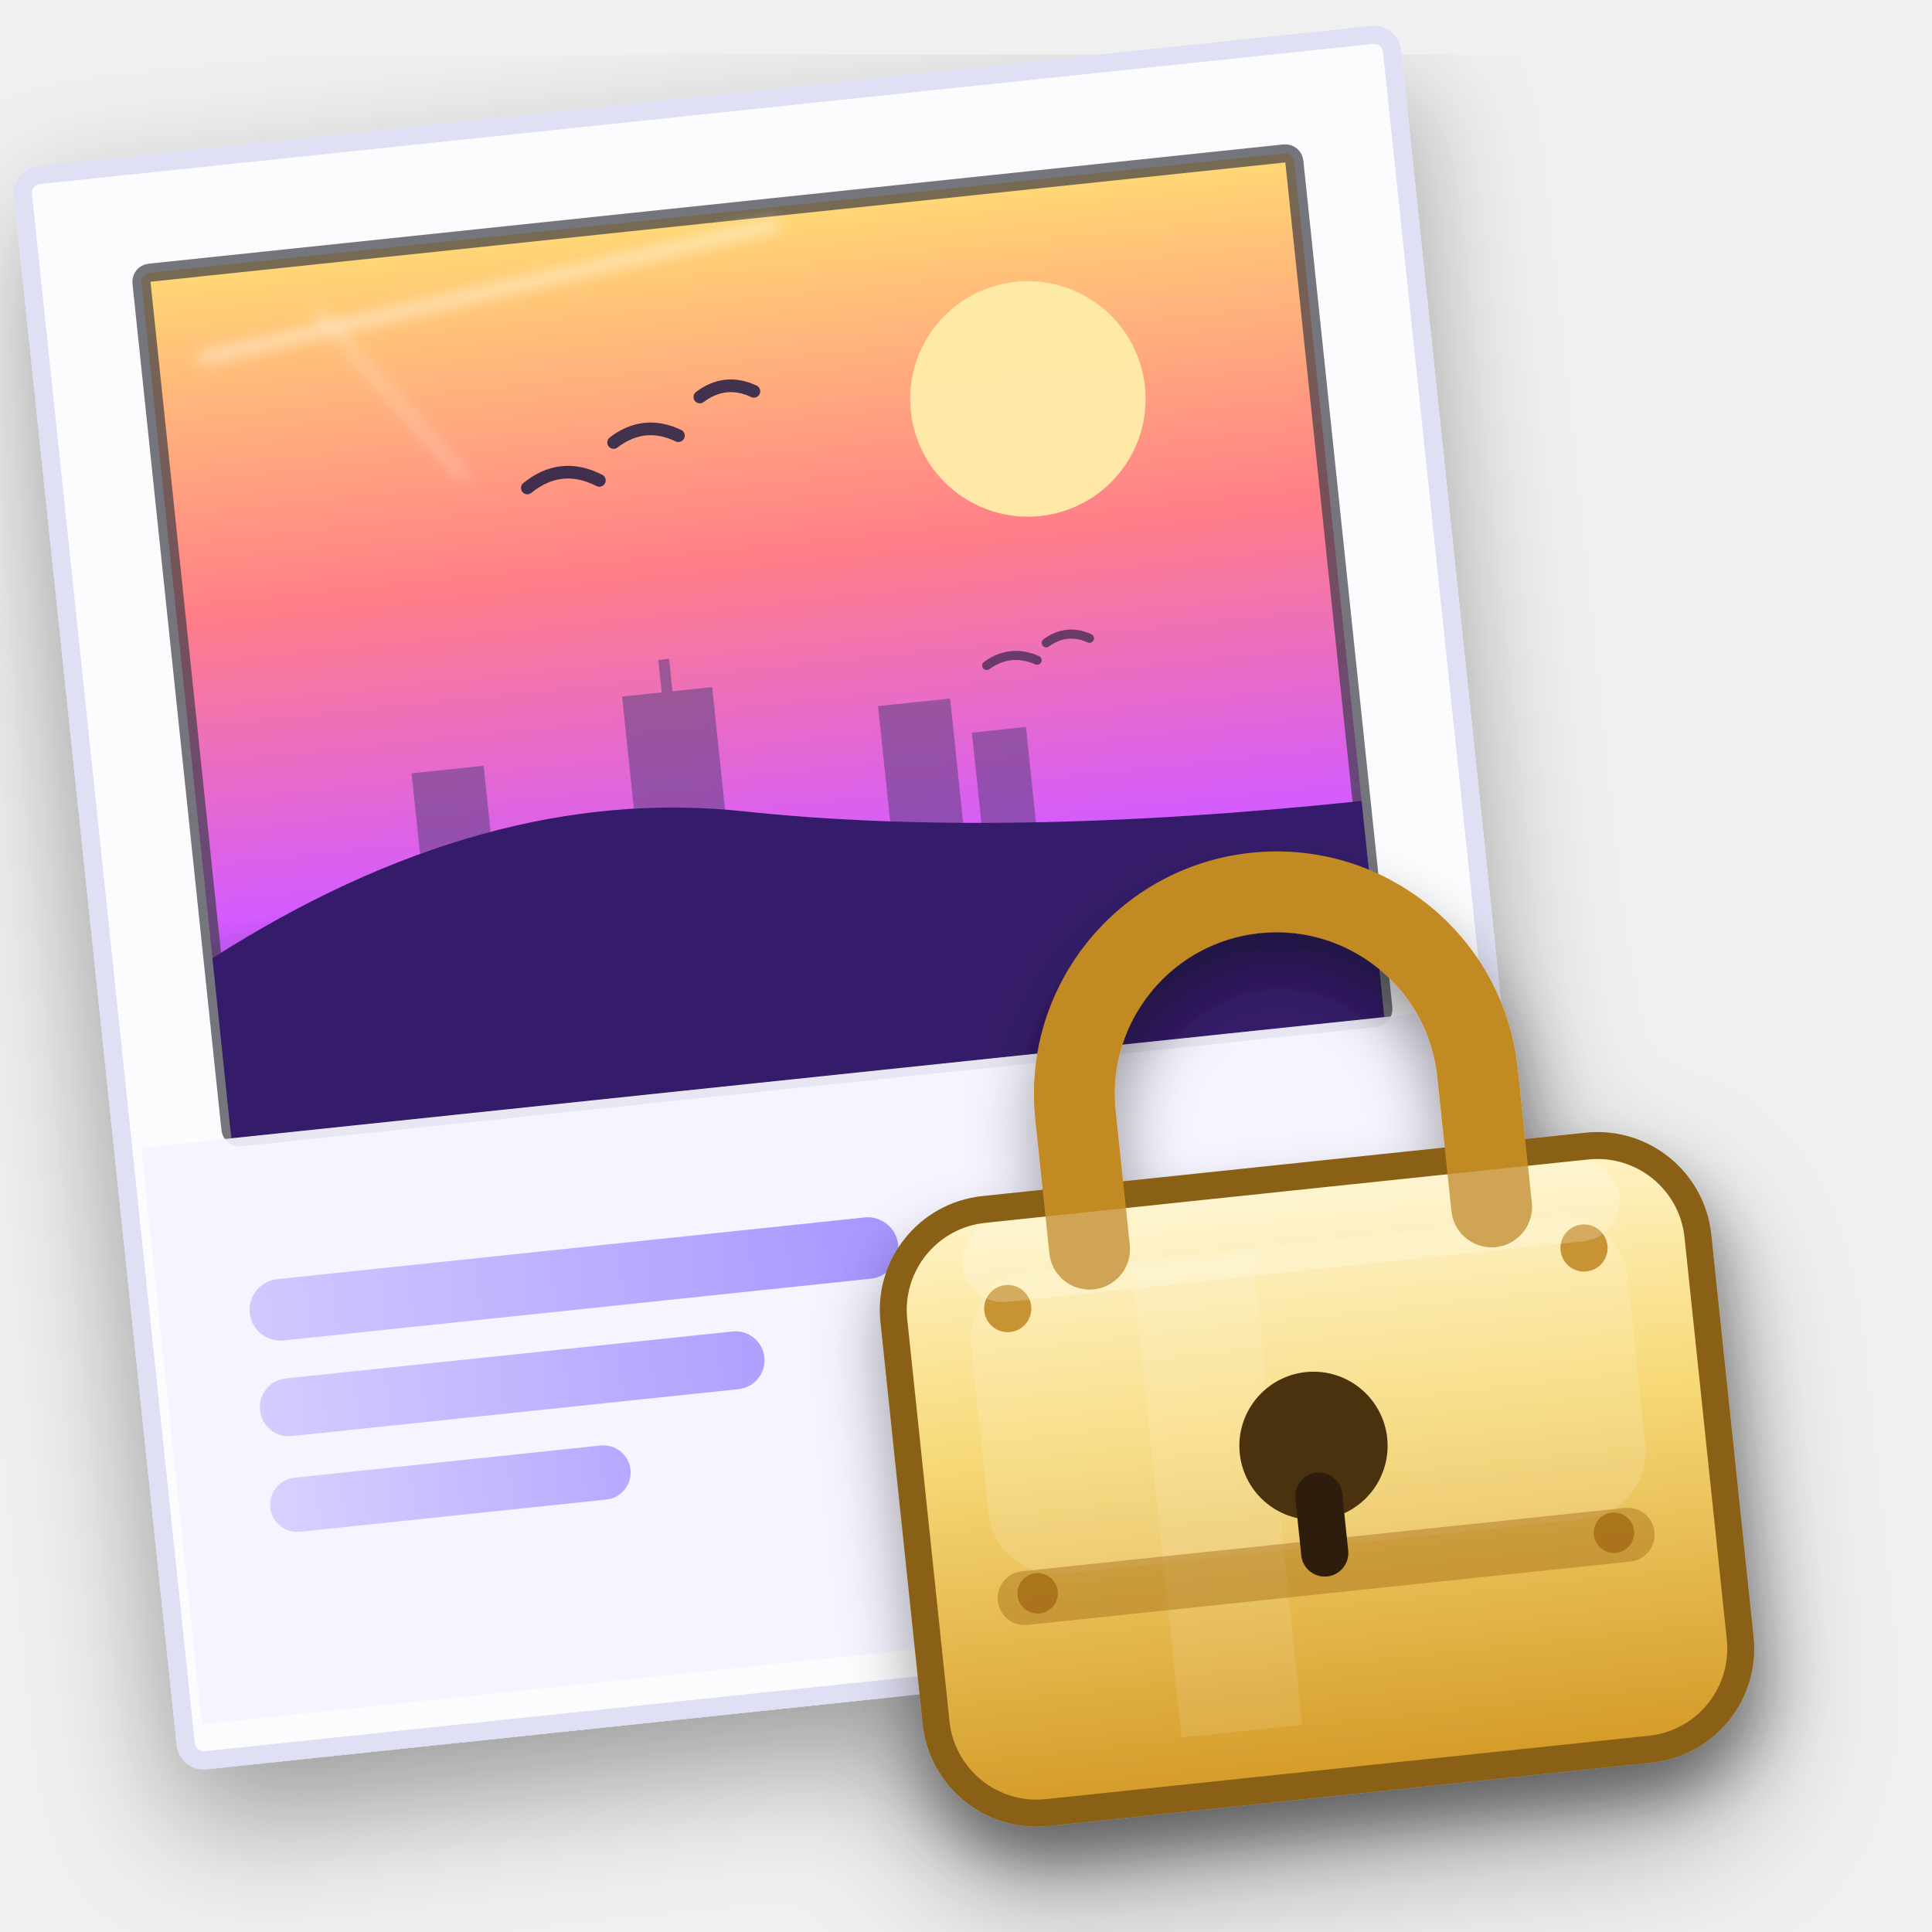
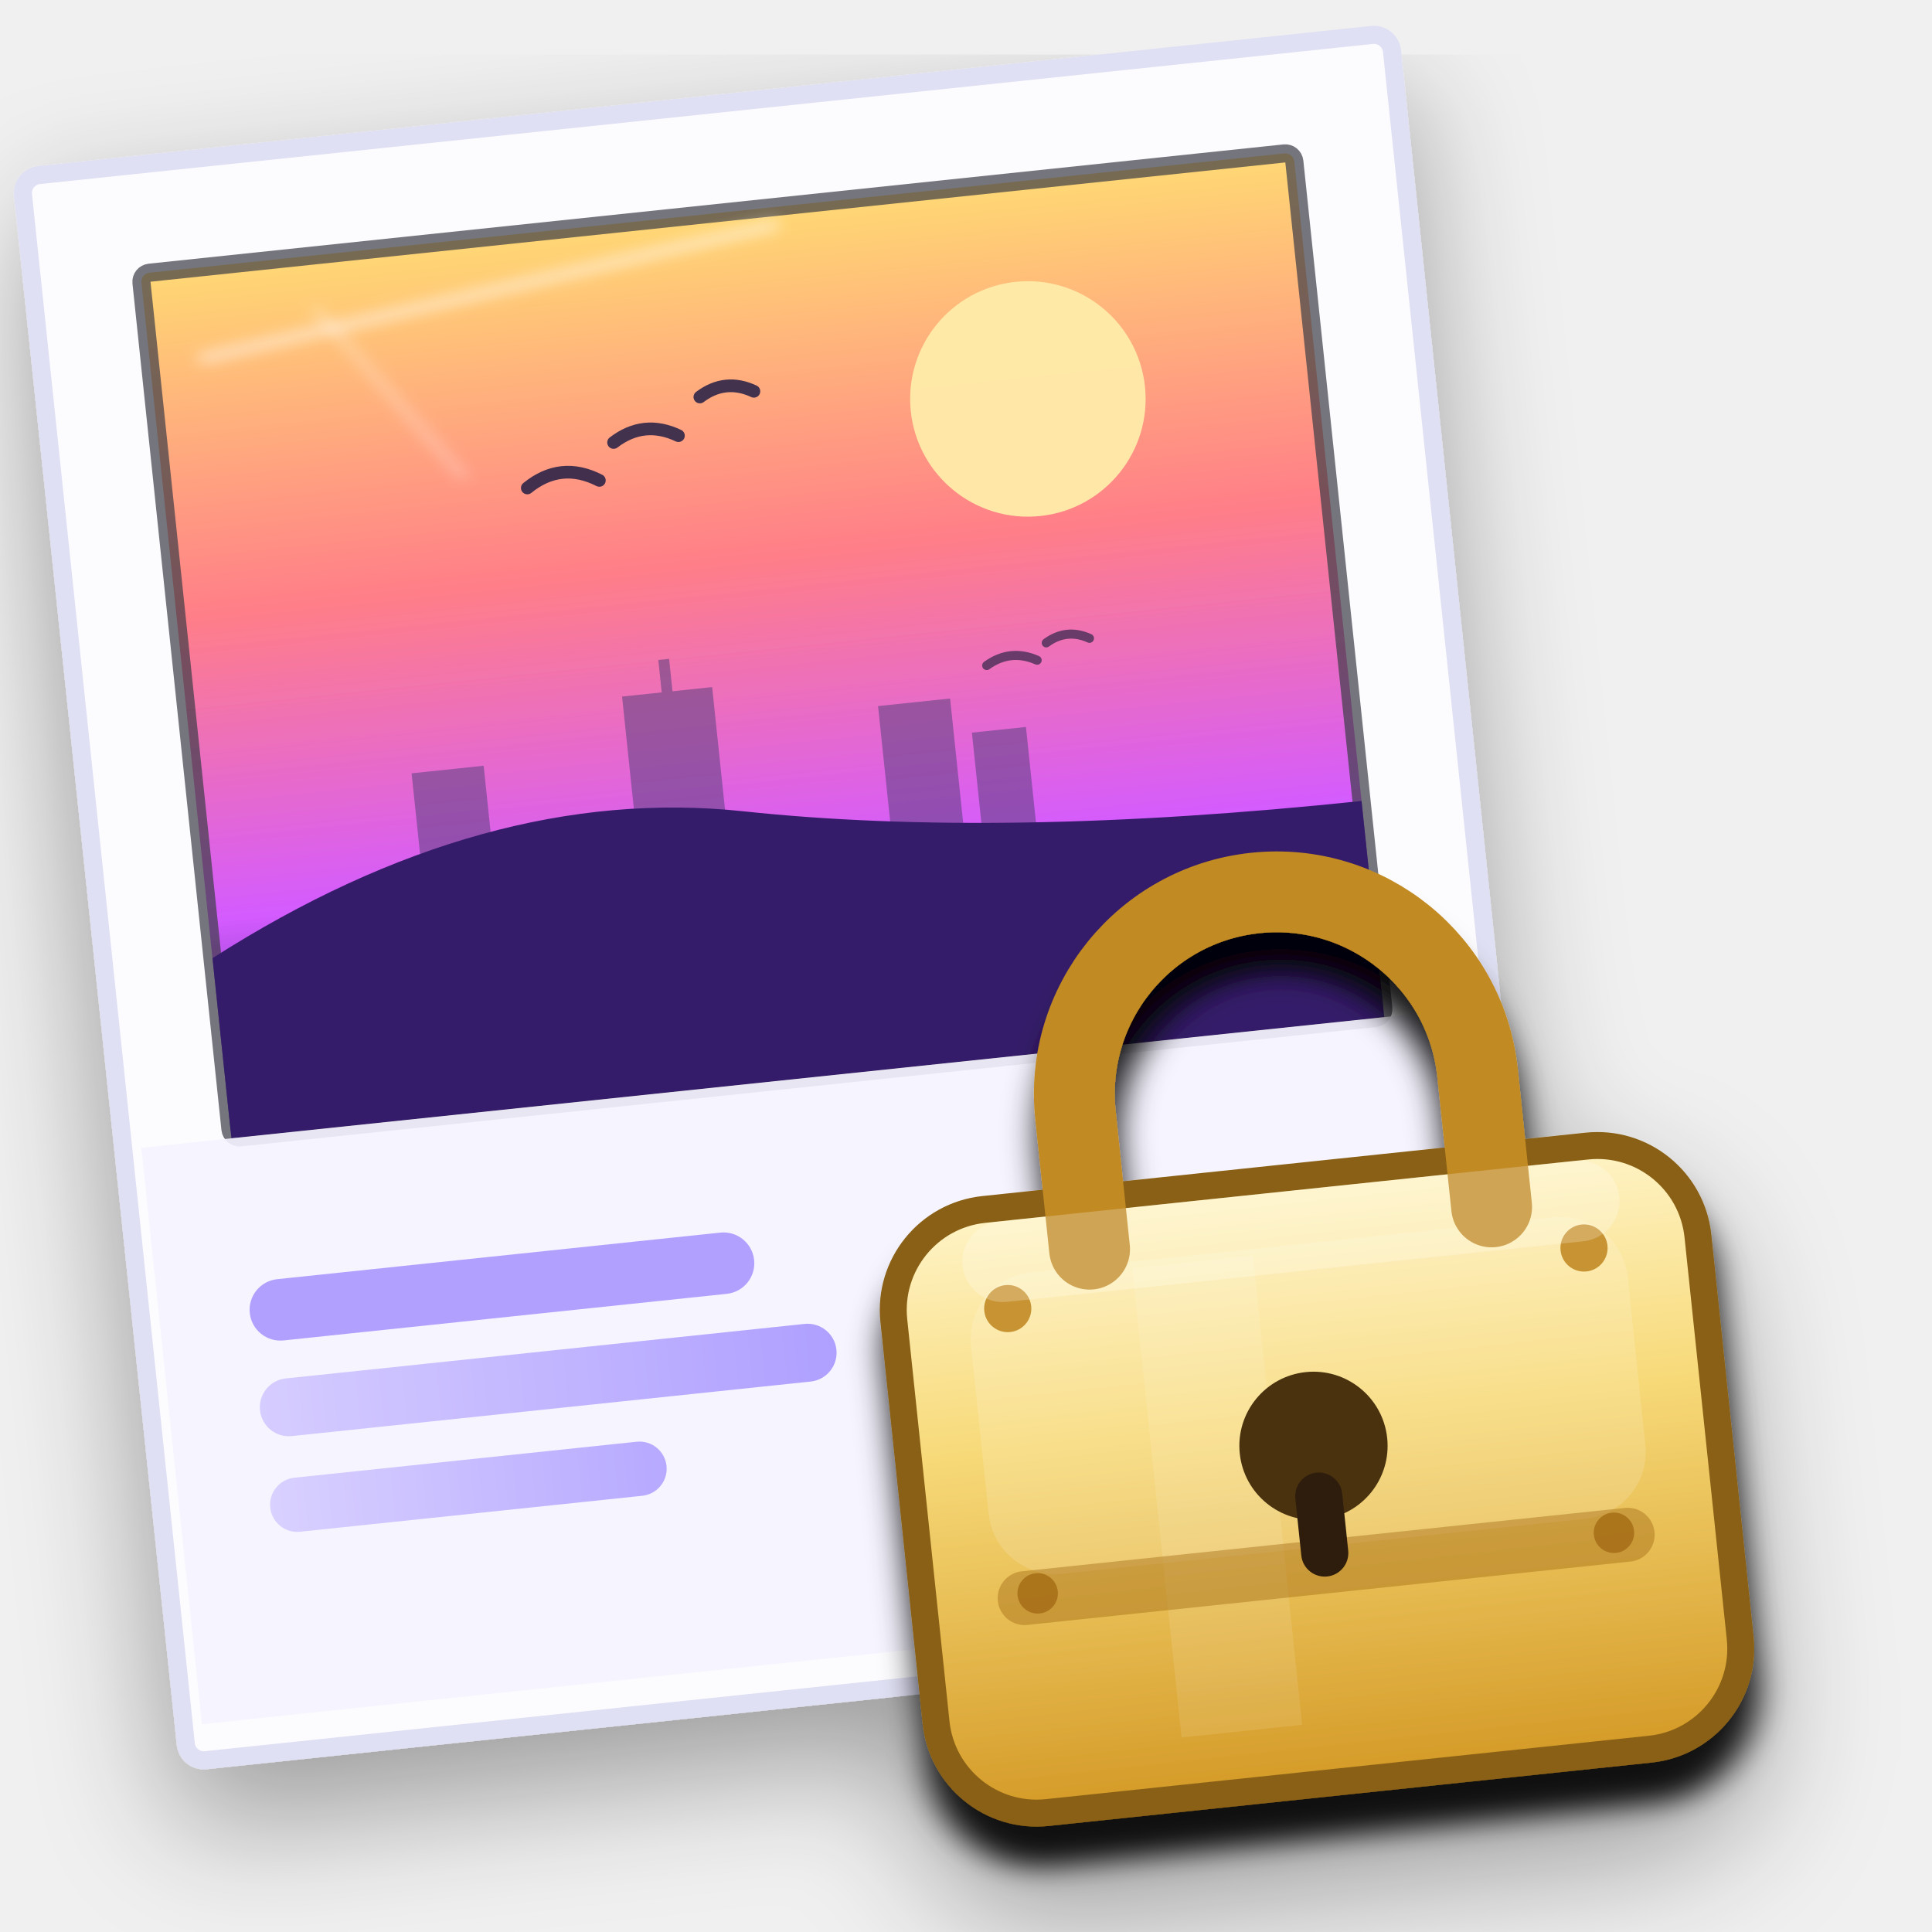
<svg xmlns="http://www.w3.org/2000/svg" width="512" height="512" viewBox="0 0 96 96">
  <defs>
    <linearGradient id="sunsetGradientPolaroidTight" x1="0" y1="0" x2="0" y2="1">
      <stop offset="0%" stop-color="#FFD873" />
      <stop offset="40%" stop-color="#FF7E88" />
      <stop offset="75%" stop-color="#D45BFF" />
      <stop offset="100%" stop-color="#3B2A88" />
    </linearGradient>
    <linearGradient id="cipherGradientPolaroidTight" x1="0" y1="0" x2="1" y2="0">
      <stop offset="0%" stop-color="#D2C8FF" stop-opacity="1" />
      <stop offset="100%" stop-color="#A796FF" stop-opacity="1" />
    </linearGradient>
    <filter id="cardShadowPolaroidTight" x="-20%" y="-20%" width="140%" height="140%">
      <feDropShadow dx="0" dy="3" stdDeviation="3.5" flood-color="#000000" flood-opacity="0.35" />
    </filter>
    <linearGradient id="lockBodyGradientPolaroidTight" x1="0" y1="0" x2="0" y2="1">
      <stop offset="0%" stop-color="#FFF4C7" />
      <stop offset="40%" stop-color="#F7D978" />
      <stop offset="100%" stop-color="#D49A27" />
    </linearGradient>
-     <filter id="lockShadowPolaroidTight" x="-15%" y="-15%" width="130%" height="130%">
-       <feDropShadow dx="0" dy="1" stdDeviation="0.9" flood-color="#000000" flood-opacity="0.4" />
+     <filter id="lockShadowPolaroidTight" x="-20%" y="-20%" width="140%" height="140%">
+       <feDropShadow dx="0" dy="1.2" stdDeviation="0.45" flood-color="#000000" flood-opacity="0.9" />
    </filter>
    <filter id="contrailBlur" x="-10%" y="-10%" width="120%" height="120%">
      <feGaussianBlur stdDeviation="0.4" />
    </filter>
  </defs>
  <g transform="translate(5 5) scale(0.9)" filter="url(#cardShadowPolaroidTight)">
    <g transform="rotate(-6 38 44)">
      <rect x="0" y="0" width="76" height="88" rx="1" ry="1" fill="#FCFCFF" stroke="#E0E0F4" stroke-width="1" />
      <rect x="6" y="6" width="64" height="48" rx="0.5" ry="0.5" fill="url(#sunsetGradientPolaroidTight)" stroke="#3C3C46" stroke-width="1" stroke-opacity="0.7" />
      <g fill="#59407E" opacity="0.55">
        <rect x="18" y="35" width="4" height="7" />
        <rect x="30" y="32" width="5" height="10" />
        <rect x="32.2" y="30.2" width="0.6" height="2.2" />
        <rect x="44" y="34" width="4" height="8" />
        <rect x="49" y="36" width="3" height="6" />
      </g>
      <path d="M6 44 Q22 36 36 39 T70 42 L70 54 L6 54 Z" fill="#351C6A" opacity="1" />
      <circle cx="54" cy="18" r="6.5" fill="#FFEBA9" opacity="0.96" />
      <g filter="url(#contrailBlur)">
        <path d="M9 11 L41 7" stroke="#FFFDFE" stroke-width="0.7" stroke-linecap="round" opacity="0.45" />
        <path d="M18 8 L20 20" transform="rotate(-26 19 14)" stroke="#FFFDFE" stroke-width="0.5" stroke-linecap="round" opacity="0.3" />
      </g>
      <g stroke="#2F2348" stroke-width="0.7" fill="none" stroke-linecap="round" opacity="0.9">
        <path d="M26 20 q 2 -1.3 4 0" />
        <path d="M31 18 q 1.8 -1.1 3.6 0" />
        <path d="M36 16 q 1.5 -0.9 3 0" />
      </g>
      <g stroke="#2F2348" stroke-width="0.5" fill="none" stroke-linecap="round" opacity="0.7">
        <path d="M50.2 32.4 q 1.4 -0.8 2.8 0" />
        <path d="M53.6 31.5 q 1.2 -0.7 2.4 0" />
      </g>
      <rect x="1" y="54" width="74" height="32" fill="#F5F3FF" opacity="0.9" />
      <g transform="translate(6 62)">
-         <rect x="0" y="0" width="36" height="3.4" rx="1.7" fill="url(#cipherGradientPolaroidTight)" />
-         <rect x="0" y="5.5" width="28" height="3.2" rx="1.6" fill="url(#cipherGradientPolaroidTight)" opacity="0.9" />
-         <rect x="0" y="11" width="20" height="3.0" rx="1.5" fill="url(#cipherGradientPolaroidTight)" opacity="0.8" />
+         <rect x="0" y="0" width="28" height="3.4" rx="1.7" fill="#B2A0FF" />
+         <rect x="0" y="5.5" width="32" height="3.2" rx="1.6" fill="url(#cipherGradientPolaroidTight)" opacity="0.9" />
+         <rect x="0" y="11" width="22" height="3.0" rx="1.5" fill="url(#cipherGradientPolaroidTight)" opacity="0.8" />
      </g>
      <g transform="translate(41.32 47.37) scale(1.86)" filter="url(#lockShadowPolaroidTight)">
        <rect x="0" y="8" width="24" height="18" rx="3" ry="3" fill="url(#lockBodyGradientPolaroidTight)" stroke="#8A6115" stroke-width="0.8" />
        <rect x="2.2" y="10" width="19.6" height="9" rx="2" ry="2" fill="#FFFFFF" opacity="0.14" />
        <circle cx="3.4" cy="11" r="0.7" fill="#C28A24" opacity="0.9" />
        <circle cx="20.6" cy="11" r="0.7" fill="#C28A24" opacity="0.9" />
        <circle cx="3.4" cy="19.5" r="0.6" fill="#A66D1D" opacity="0.85" />
        <circle cx="20.6" cy="19.5" r="0.6" fill="#A66D1D" opacity="0.85" />
        <rect x="7.2" y="10.2" width="3.6" height="14" fill="#FFFFFF" opacity="0.10" />
        <rect x="2.2" y="18.8" width="19.6" height="1.6" rx="0.8" fill="#A46D16" opacity="0.45" />
        <path d="M6 9.5                  v-4                  a5 5 0 0 1 12 0                  v4" fill="none" stroke="#C28A24" stroke-width="2.4" stroke-linecap="round" />
        <rect x="2.2" y="8.4" width="19.6" height="2.4" rx="1.2" fill="#FFFFFF" opacity="0.22" />
        <circle cx="12" cy="16" r="2.2" fill="#4A3210" />
        <rect x="11.3" y="16.8" width="1.4" height="3.1" rx="0.7" fill="#2F1F08" />
      </g>
    </g>
  </g>
</svg>
